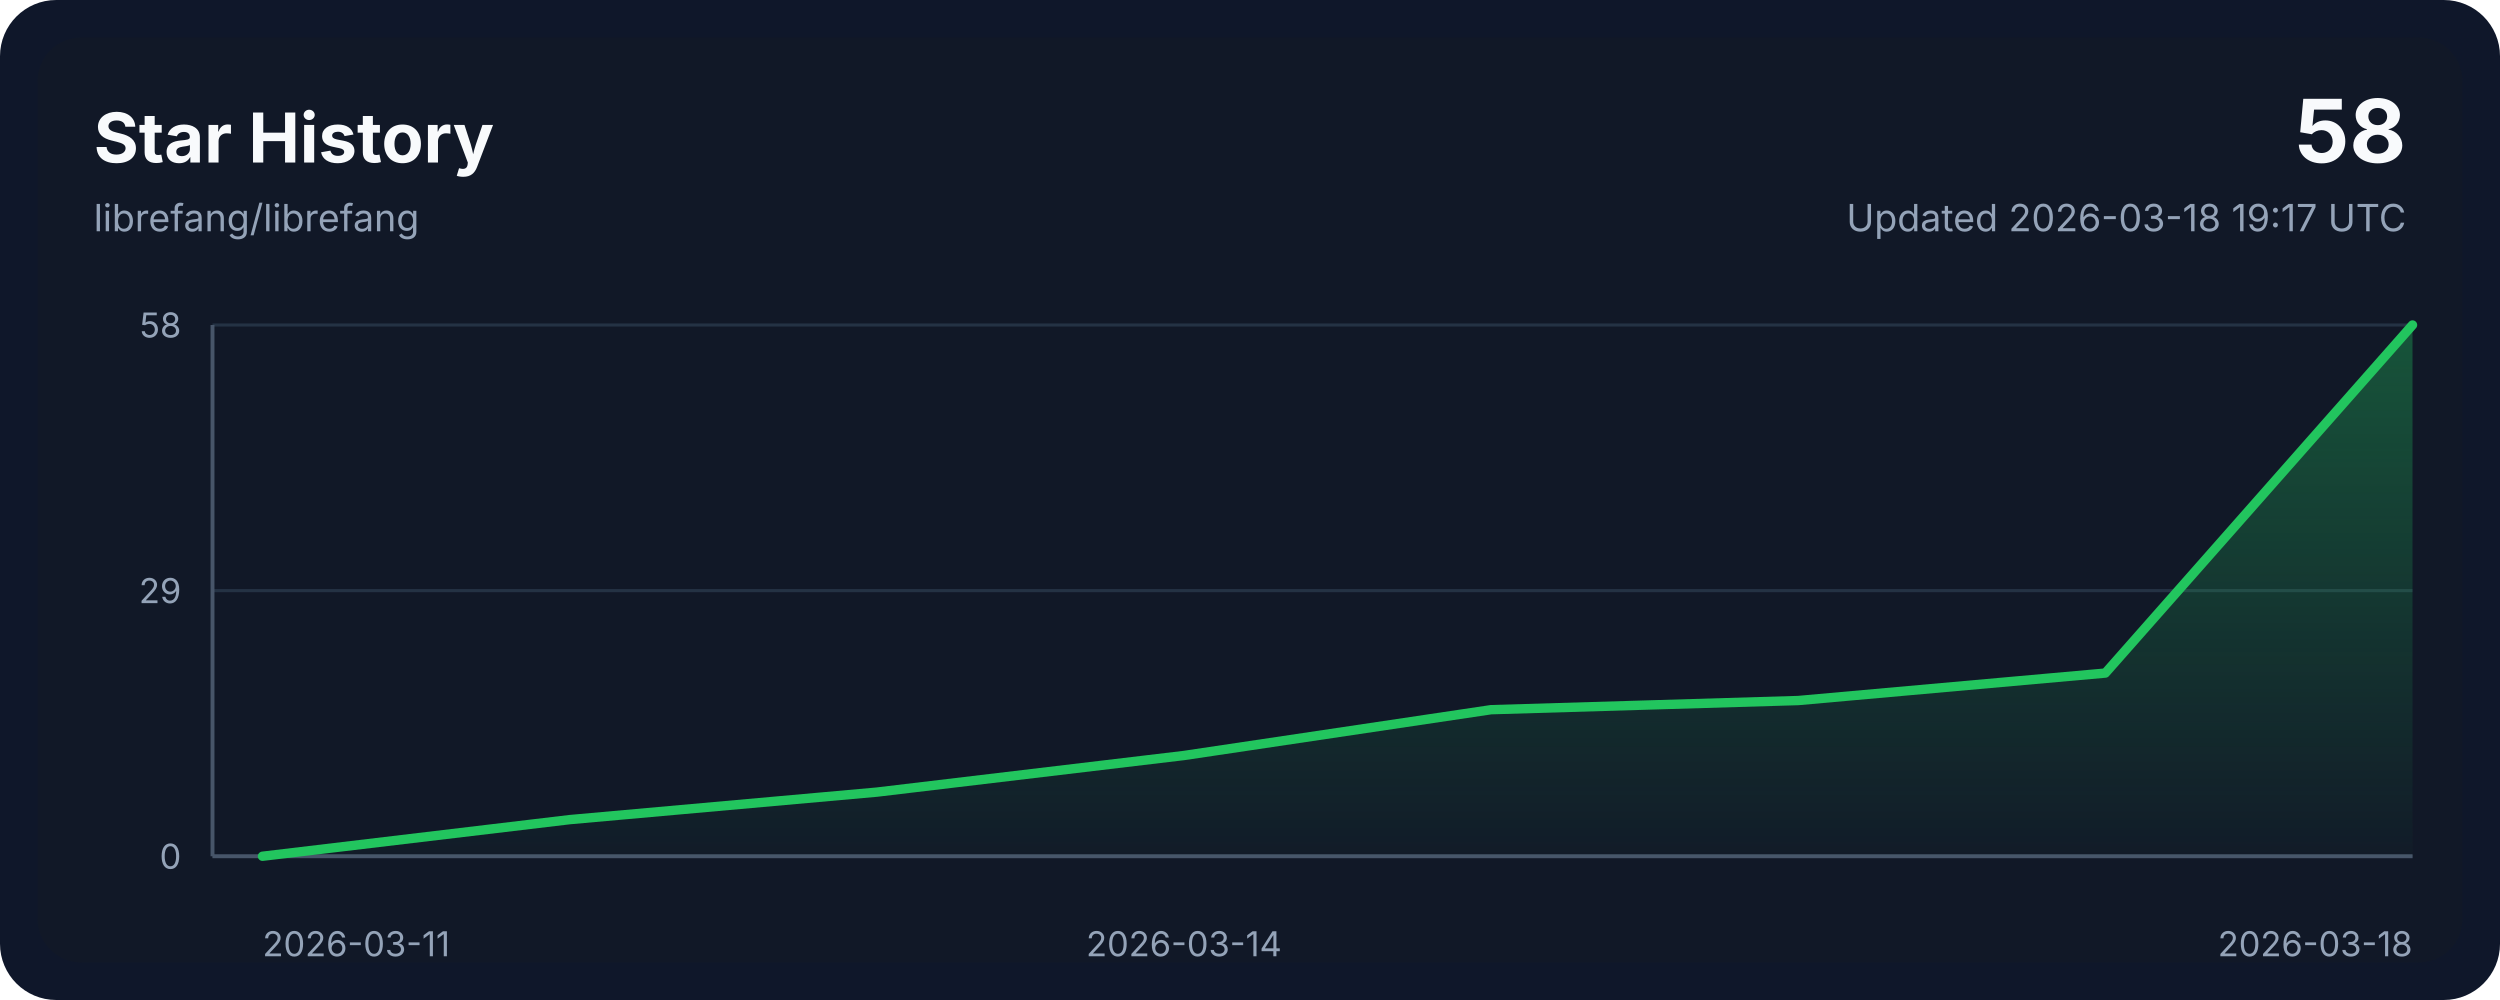
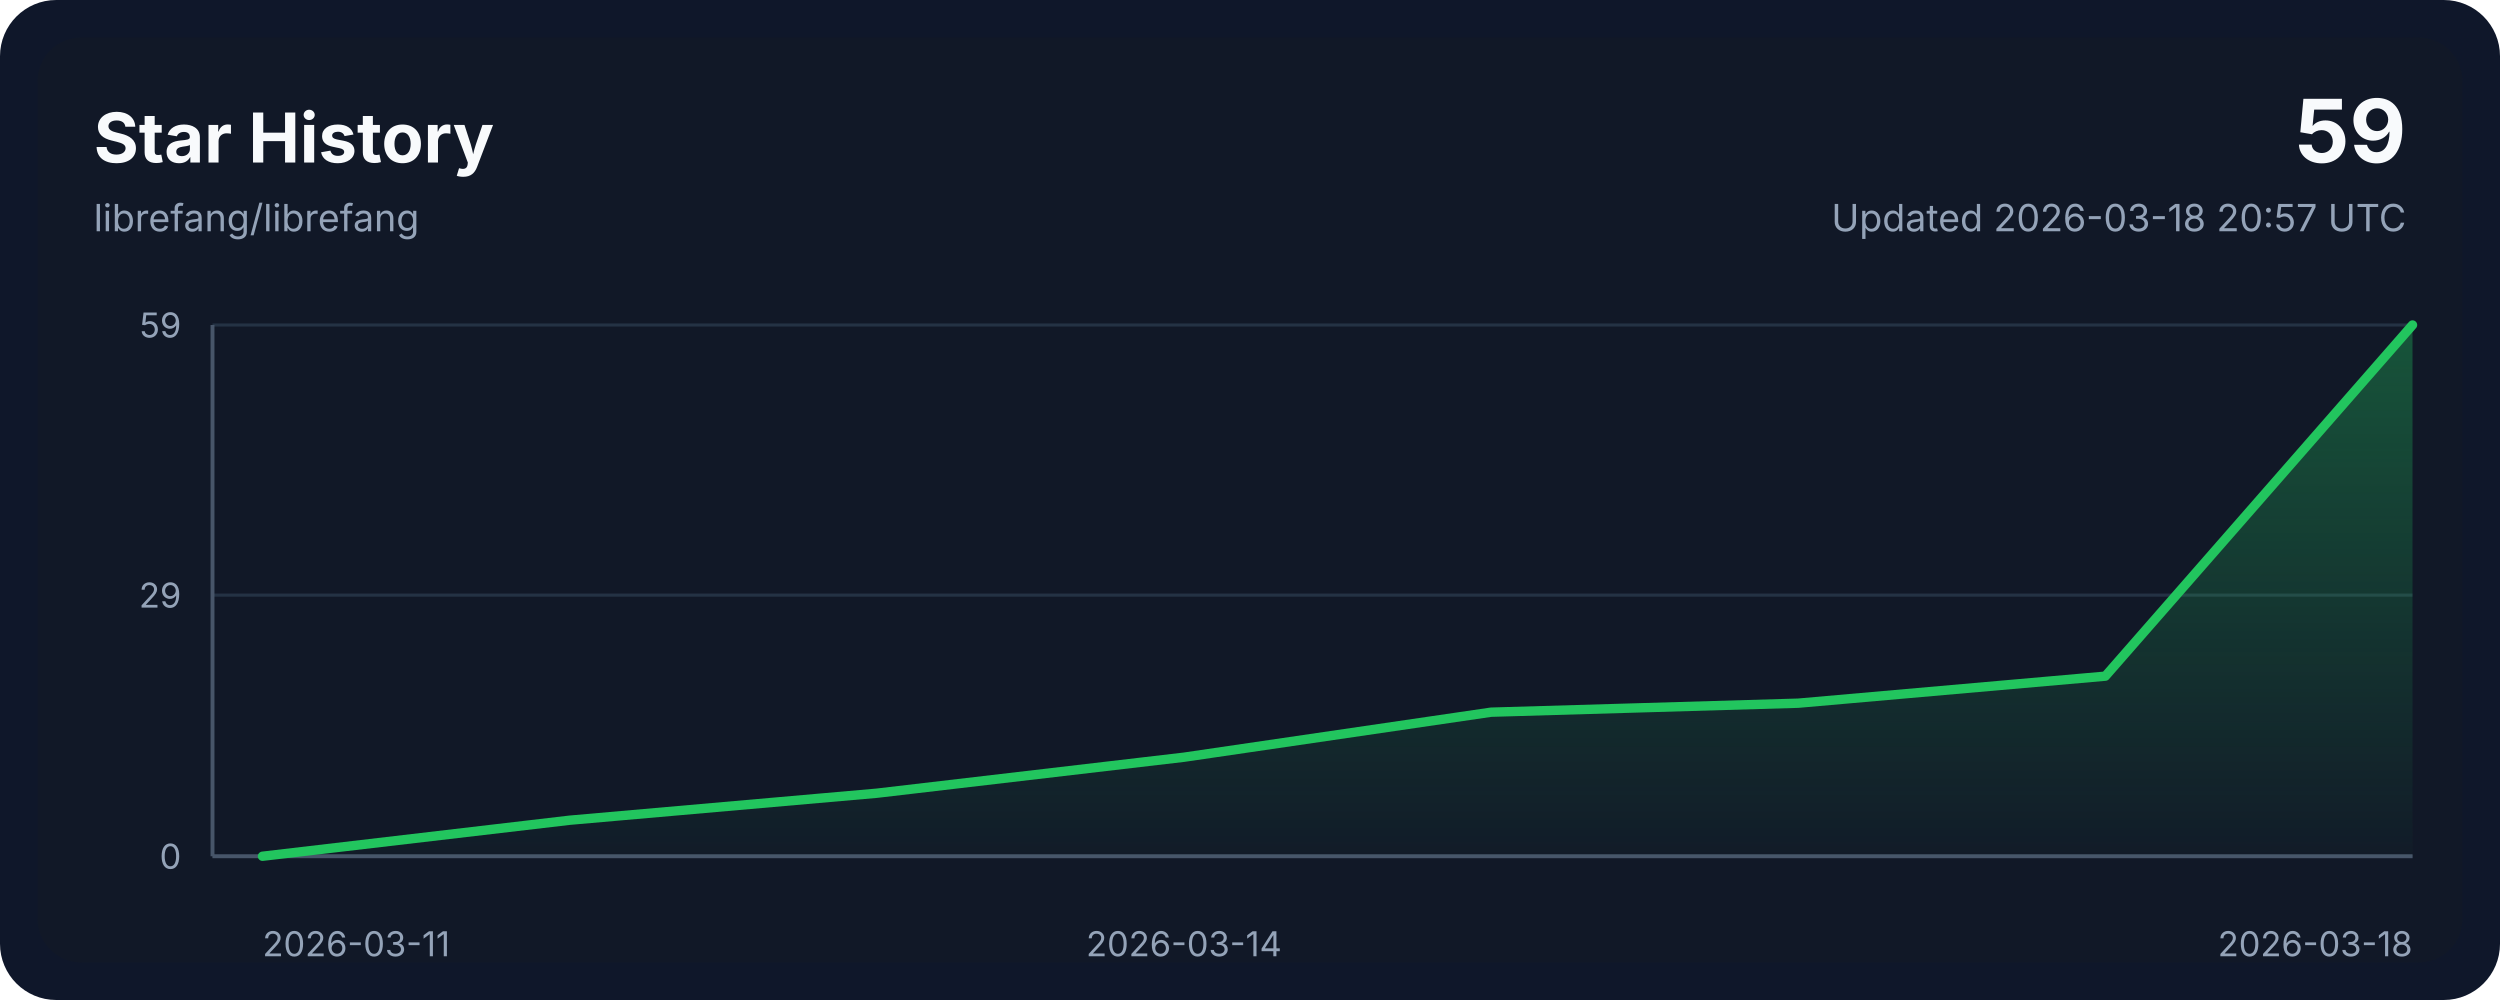
<svg xmlns="http://www.w3.org/2000/svg" width="800" height="320" viewBox="0 0 800 320" role="img" aria-labelledby="title desc">
  <style>
    .bg { fill: #0f172a; }
    .panel { fill: #111827; }
    .grid { stroke: #243244; stroke-width: 1; }
    .axis { stroke: #475569; stroke-width: 1.25; }
    .line { fill: none; stroke: #22c55e; stroke-width: 3; stroke-linecap: round; stroke-linejoin: round; }
    .area { fill: url(#areaGradient); }
    .title { font: 700 22px ui-sans-serif, system-ui, -apple-system, sans-serif; fill: #f8fafc; }
    .subtitle { font: 400 12px ui-sans-serif, system-ui, -apple-system, sans-serif; fill: #94a3b8; }
    .axis-label { font: 400 11px ui-sans-serif, system-ui, -apple-system, sans-serif; fill: #94a3b8; }
    .value { font: 700 28px ui-sans-serif, system-ui, -apple-system, sans-serif; fill: #f8fafc; }
  </style>
  <defs>
    <linearGradient id="areaGradient" x1="0" x2="0" y1="0" y2="1">
      <stop offset="0%" stop-color="#22c55e" stop-opacity="0.35" />
      <stop offset="100%" stop-color="#22c55e" stop-opacity="0.02" />
    </linearGradient>
  </defs>
  <rect width="800" height="320" rx="18" class="bg" />
  <rect x="12" y="12" width="776" height="296" rx="14" class="panel" />
  <text x="30" y="52" class="title">Star History</text>
  <text x="30" y="74" class="subtitle">librefang/librefang</text>
-   <text x="770" y="52" class="value" text-anchor="end">58</text>
-   <text x="770" y="74" class="subtitle" text-anchor="end">Updated 2026-03-18 19:17 UTC</text>
+   <text x="770" y="52" class="value" text-anchor="end">59</text>
+   <text x="770" y="74" class="subtitle" text-anchor="end">Updated 2026-03-18 20:57 UTC</text>
  <line x1="68" y1="274.00" x2="772" y2="274.00" class="grid" />
-   <line x1="68" y1="189.00" x2="772" y2="189.00" class="grid" />
+   <line x1="68" y1="190.44" x2="772" y2="190.44" class="grid" />
  <line x1="68" y1="104.00" x2="772" y2="104.00" class="grid" />
  <line x1="68" y1="274" x2="772" y2="274" class="axis" />
  <line x1="68" y1="104" x2="68" y2="274" class="axis" />
-   <path d="M 84,274 L 84.00,274.00 L 182.29,262.28 L 280.57,253.48 L 378.86,241.76 L 477.14,227.10 L 575.43,224.17 L 673.71,215.38 L 772.00,104.00 L 772,274 Z" class="area" />
-   <polyline points="84.00,274.00 182.29,262.28 280.57,253.48 378.86,241.76 477.14,227.10 575.43,224.17 673.71,215.38 772.00,104.00" class="line" />
+   <path d="M 84,274 L 84.00,274.00 L 182.29,262.47 L 280.57,253.83 L 378.86,242.31 L 477.14,227.90 L 575.43,225.02 L 673.71,216.37 L 772.00,104.00 L 772,274 Z" class="area" />
+   <polyline points="84.00,274.00 182.29,262.47 280.57,253.83 378.86,242.31 477.14,227.90 575.43,225.02 673.71,216.37 772.00,104.00" class="line" />
  <text x="84.00" y="306" class="axis-label" text-anchor="start">2026-03-11</text>
  <text x="378.86" y="306" class="axis-label" text-anchor="middle">2026-03-14</text>
  <text x="772.00" y="306" class="axis-label" text-anchor="end">2026-03-18</text>
  <text x="58" y="278.00" class="axis-label" text-anchor="end">0</text>
-   <text x="58" y="193.00" class="axis-label" text-anchor="end">29</text>
-   <text x="58" y="108.00" class="axis-label" text-anchor="end">58</text>
+   <text x="58" y="194.44" class="axis-label" text-anchor="end">29</text>
+   <text x="58" y="108.00" class="axis-label" text-anchor="end">59</text>
</svg>
